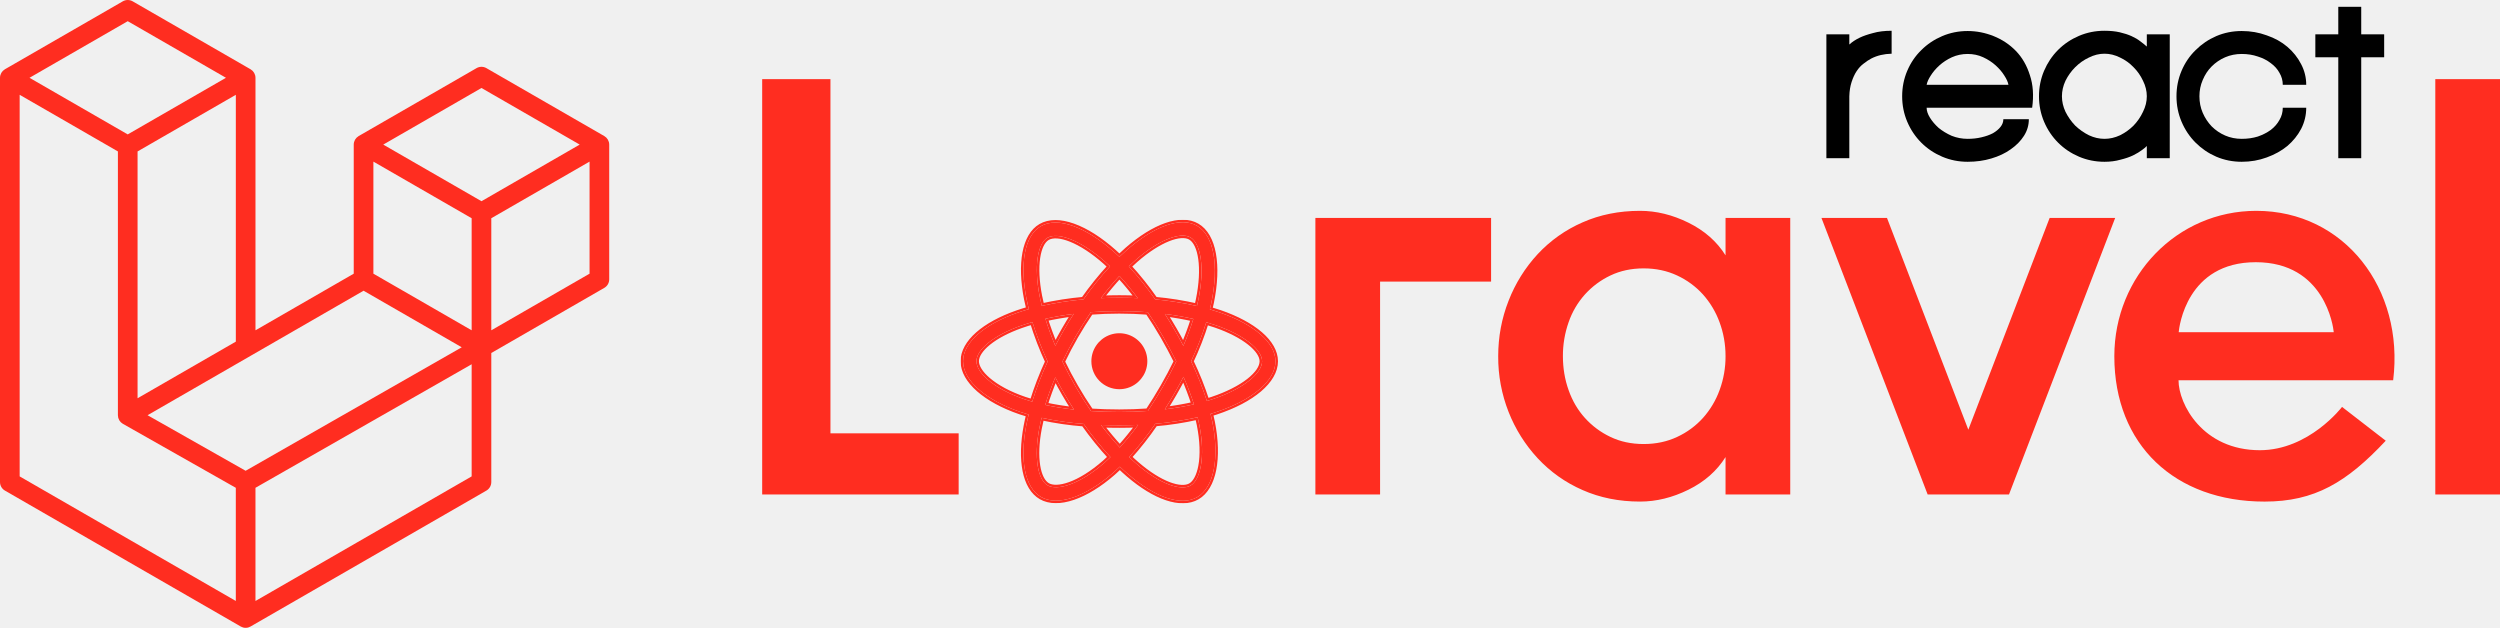
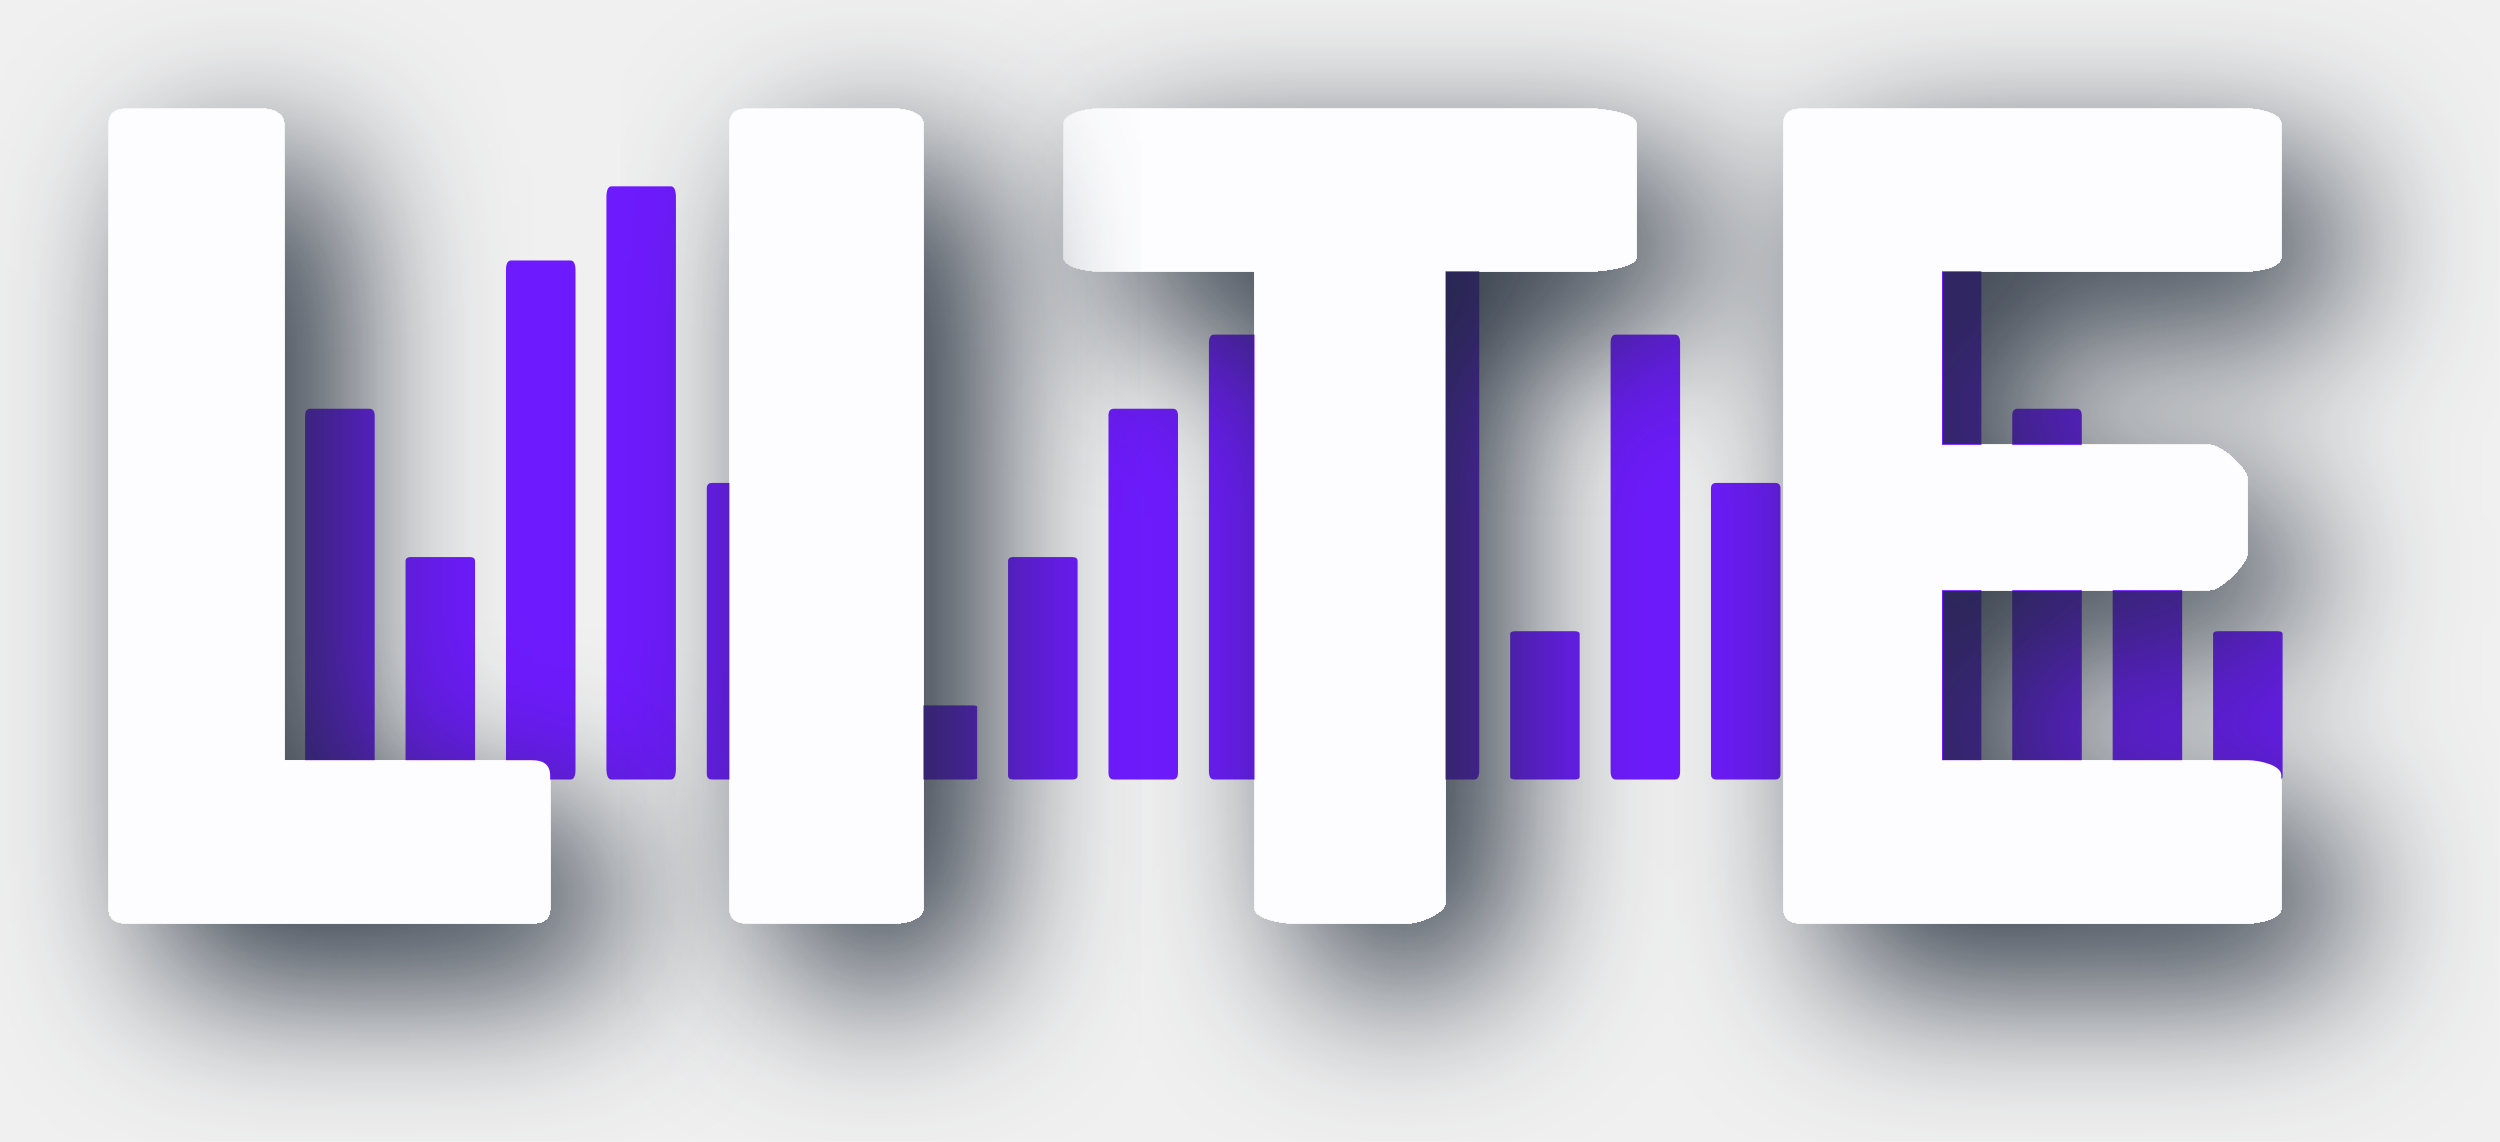
- <svg xmlns="http://www.w3.org/2000/svg" width="1991" height="500" viewBox="0 0 1991 500" fill="none">
-   <mask id="path-1-outside-1_1_7" maskUnits="userSpaceOnUse" x="765" y="175" width="253" height="226" fill="black">
-     <rect fill="white" x="765" y="175" width="253" height="226" />
-     <path d="M971.537 248.894C968.887 247.988 966.217 247.145 963.529 246.365C963.975 244.551 964.386 242.726 964.763 240.892C970.827 211.403 966.862 187.646 953.33 179.825C940.374 172.321 919.125 180.141 897.69 198.84C895.582 200.685 893.518 202.585 891.496 204.541C890.149 203.242 888.767 201.97 887.35 200.727C864.884 180.732 842.365 172.31 828.849 180.157C815.893 187.677 812.042 210.009 817.499 237.958C818.045 240.722 818.658 243.474 819.339 246.214C816.152 247.121 813.073 248.09 810.13 249.117C783.823 258.316 767 272.739 767 287.696C767 303.15 785.056 318.646 812.488 328.042C814.713 328.799 816.959 329.502 819.225 330.152C818.489 333.085 817.838 336.051 817.271 339.05C812.089 366.518 816.131 388.321 829.062 395.795C842.417 403.511 864.822 395.582 886.661 376.458C888.389 374.945 890.116 373.347 891.844 371.664C894.027 373.775 896.273 375.824 898.581 377.811C919.726 396.043 940.607 403.408 953.517 395.914C966.862 388.171 971.2 364.746 965.566 336.246C965.134 334.07 964.637 331.848 964.074 329.582C965.649 329.115 967.192 328.633 968.702 328.136C997.206 318.667 1015.78 303.358 1015.78 287.711C1015.76 272.682 998.403 258.165 971.537 248.894ZM904.681 206.873C923.043 190.854 940.208 184.531 948.033 189.05C956.362 193.865 959.601 213.279 954.367 238.741C954.021 240.399 953.648 242.053 953.247 243.701C942.289 241.208 931.177 239.449 919.985 238.435C913.577 229.204 906.553 220.417 898.959 212.133C900.818 210.33 902.722 208.576 904.671 206.873H904.681ZM840.453 300.476C842.702 304.829 845.053 309.129 847.507 313.376C850.005 317.708 852.608 321.977 855.317 326.182C847.616 325.345 839.963 324.111 832.389 322.487C834.586 315.376 837.292 307.991 840.453 300.476ZM840.453 275.429C837.343 268.074 834.711 260.84 832.55 253.853C839.65 252.262 847.216 250.962 855.104 249.977C852.461 254.102 849.918 258.288 847.475 262.534C845.033 266.781 842.687 271.079 840.437 275.429H840.453ZM846.102 287.955C849.377 281.124 852.905 274.425 856.685 267.857C860.461 261.292 864.481 254.878 868.745 248.614C876.146 248.054 883.733 247.759 891.398 247.759C899.063 247.759 906.697 248.054 914.093 248.619C918.311 254.869 922.307 261.261 926.08 267.795C929.853 274.328 933.427 280.996 936.803 287.799C933.472 294.654 929.906 301.381 926.106 307.981C922.336 314.545 918.363 320.978 914.186 327.281C906.801 327.799 899.156 328.084 891.382 328.084C883.609 328.084 876.109 327.84 868.859 327.369C864.564 321.084 860.511 314.642 856.7 308.043C852.89 301.444 849.352 294.748 846.087 287.955H846.102ZM935.305 313.303C937.81 308.957 940.215 304.553 942.519 300.093C945.678 307.255 948.467 314.576 950.874 322.025C943.21 323.751 935.462 325.074 927.661 325.99C930.293 321.813 932.842 317.584 935.305 313.303ZM942.416 275.434C940.121 271.063 937.736 266.744 935.258 262.477C932.84 258.269 930.319 254.113 927.697 250.008C935.632 251.013 943.245 252.35 950.381 253.983C948.087 261.262 945.428 268.421 942.416 275.434ZM891.502 219.747C896.677 225.401 901.563 231.314 906.143 237.461C896.347 236.994 886.545 236.994 876.736 237.461C881.572 231.066 886.521 225.131 891.502 219.747ZM834.198 189.366C842.521 184.536 860.924 191.439 880.323 208.682C881.561 209.786 882.81 210.941 884.054 212.139C876.422 220.421 869.348 229.201 862.878 238.42C851.711 239.426 840.621 241.157 829.678 243.602C829.046 241.059 828.476 238.499 827.968 235.922C823.278 211.962 826.382 193.901 834.198 189.366ZM822.065 319.89C819.992 319.299 817.945 318.658 815.924 317.967C803.796 313.821 793.779 308.411 786.901 302.518C780.744 297.237 777.624 291.966 777.624 287.696C777.624 278.621 791.13 267.043 813.654 259.191C816.483 258.207 819.337 257.307 822.215 256.491C825.561 267.242 829.612 277.759 834.343 287.976C829.555 298.333 825.454 308.994 822.065 319.89ZM879.659 368.436C870.004 376.894 860.333 382.89 851.808 385.911C844.148 388.622 838.048 388.7 834.363 386.569C826.517 382.035 823.252 364.523 827.704 341.035C828.232 338.271 828.837 335.507 829.518 332.743C840.57 335.124 851.771 336.75 863.044 337.609C869.577 346.876 876.71 355.706 884.396 364.041C882.852 365.559 881.271 367.021 879.659 368.436ZM891.797 356.402C886.76 350.955 881.732 344.927 876.83 338.449C881.594 338.636 886.445 338.729 891.382 338.729C896.451 338.729 901.468 338.62 906.412 338.397C901.849 344.643 896.971 350.652 891.797 356.402ZM956.331 371.219C954.849 379.221 951.869 384.559 948.184 386.694C940.342 391.244 923.577 385.331 905.5 369.736C903.427 367.954 901.354 366.041 899.244 364.036C906.781 355.668 913.747 346.803 920.094 337.501C931.429 336.54 942.685 334.8 953.781 332.292C954.289 334.344 954.738 336.355 955.128 338.325C957.621 350.918 957.979 362.31 956.331 371.219ZM965.349 318.024C963.991 318.475 962.591 318.911 961.171 319.336C957.692 308.535 953.483 297.983 948.572 287.753C953.299 277.659 957.343 267.26 960.679 256.626C963.224 257.367 965.696 258.145 968.075 258.969C991.096 266.908 1005.14 278.663 1005.14 287.696C1005.14 297.335 989.971 309.846 965.349 318.024Z" />
-   </mask>
-   <path d="M971.537 248.894C968.887 247.988 966.217 247.145 963.529 246.365C963.975 244.551 964.386 242.726 964.763 240.892C970.827 211.403 966.862 187.646 953.33 179.825C940.374 172.321 919.125 180.141 897.69 198.84C895.582 200.685 893.518 202.585 891.496 204.541C890.149 203.242 888.767 201.97 887.35 200.727C864.884 180.732 842.365 172.31 828.849 180.157C815.893 187.677 812.042 210.009 817.499 237.958C818.045 240.722 818.658 243.474 819.339 246.214C816.152 247.121 813.073 248.09 810.13 249.117C783.823 258.316 767 272.739 767 287.696C767 303.15 785.056 318.646 812.488 328.042C814.713 328.799 816.959 329.502 819.225 330.152C818.489 333.085 817.838 336.051 817.271 339.05C812.089 366.518 816.131 388.321 829.062 395.795C842.417 403.511 864.822 395.582 886.661 376.458C888.389 374.945 890.116 373.347 891.844 371.664C894.027 373.775 896.273 375.824 898.581 377.811C919.726 396.043 940.607 403.408 953.517 395.914C966.862 388.171 971.2 364.746 965.566 336.246C965.134 334.07 964.637 331.848 964.074 329.582C965.649 329.115 967.192 328.633 968.702 328.136C997.206 318.667 1015.78 303.358 1015.78 287.711C1015.76 272.682 998.403 258.165 971.537 248.894ZM904.681 206.873C923.043 190.854 940.208 184.531 948.033 189.05C956.362 193.865 959.601 213.279 954.367 238.741C954.021 240.399 953.648 242.053 953.247 243.701C942.289 241.208 931.177 239.449 919.985 238.435C913.577 229.204 906.553 220.417 898.959 212.133C900.818 210.33 902.722 208.576 904.671 206.873H904.681ZM840.453 300.476C842.702 304.829 845.053 309.129 847.507 313.376C850.005 317.708 852.608 321.977 855.317 326.182C847.616 325.345 839.963 324.111 832.389 322.487C834.586 315.376 837.292 307.991 840.453 300.476ZM840.453 275.429C837.343 268.074 834.711 260.84 832.55 253.853C839.65 252.262 847.216 250.962 855.104 249.977C852.461 254.102 849.918 258.288 847.475 262.534C845.033 266.781 842.687 271.079 840.437 275.429H840.453ZM846.102 287.955C849.377 281.124 852.905 274.425 856.685 267.857C860.461 261.292 864.481 254.878 868.745 248.614C876.146 248.054 883.733 247.759 891.398 247.759C899.063 247.759 906.697 248.054 914.093 248.619C918.311 254.869 922.307 261.261 926.08 267.795C929.853 274.328 933.427 280.996 936.803 287.799C933.472 294.654 929.906 301.381 926.106 307.981C922.336 314.545 918.363 320.978 914.186 327.281C906.801 327.799 899.156 328.084 891.382 328.084C883.609 328.084 876.109 327.84 868.859 327.369C864.564 321.084 860.511 314.642 856.7 308.043C852.89 301.444 849.352 294.748 846.087 287.955H846.102ZM935.305 313.303C937.81 308.957 940.215 304.553 942.519 300.093C945.678 307.255 948.467 314.576 950.874 322.025C943.21 323.751 935.462 325.074 927.661 325.99C930.293 321.813 932.842 317.584 935.305 313.303ZM942.416 275.434C940.121 271.063 937.736 266.744 935.258 262.477C932.84 258.269 930.319 254.113 927.697 250.008C935.632 251.013 943.245 252.35 950.381 253.983C948.087 261.262 945.428 268.421 942.416 275.434ZM891.502 219.747C896.677 225.401 901.563 231.314 906.143 237.461C896.347 236.994 886.545 236.994 876.736 237.461C881.572 231.066 886.521 225.131 891.502 219.747ZM834.198 189.366C842.521 184.536 860.924 191.439 880.323 208.682C881.561 209.786 882.81 210.941 884.054 212.139C876.422 220.421 869.348 229.201 862.878 238.42C851.711 239.426 840.621 241.157 829.678 243.602C829.046 241.059 828.476 238.499 827.968 235.922C823.278 211.962 826.382 193.901 834.198 189.366ZM822.065 319.89C819.992 319.299 817.945 318.658 815.924 317.967C803.796 313.821 793.779 308.411 786.901 302.518C780.744 297.237 777.624 291.966 777.624 287.696C777.624 278.621 791.13 267.043 813.654 259.191C816.483 258.207 819.337 257.307 822.215 256.491C825.561 267.242 829.612 277.759 834.343 287.976C829.555 298.333 825.454 308.994 822.065 319.89ZM879.659 368.436C870.004 376.894 860.333 382.89 851.808 385.911C844.148 388.622 838.048 388.7 834.363 386.569C826.517 382.035 823.252 364.523 827.704 341.035C828.232 338.271 828.837 335.507 829.518 332.743C840.57 335.124 851.771 336.75 863.044 337.609C869.577 346.876 876.71 355.706 884.396 364.041C882.852 365.559 881.271 367.021 879.659 368.436ZM891.797 356.402C886.76 350.955 881.732 344.927 876.83 338.449C881.594 338.636 886.445 338.729 891.382 338.729C896.451 338.729 901.468 338.62 906.412 338.397C901.849 344.643 896.971 350.652 891.797 356.402ZM956.331 371.219C954.849 379.221 951.869 384.559 948.184 386.694C940.342 391.244 923.577 385.331 905.5 369.736C903.427 367.954 901.354 366.041 899.244 364.036C906.781 355.668 913.747 346.803 920.094 337.501C931.429 336.54 942.685 334.8 953.781 332.292C954.289 334.344 954.738 336.355 955.128 338.325C957.621 350.918 957.979 362.31 956.331 371.219ZM965.349 318.024C963.991 318.475 962.591 318.911 961.171 319.336C957.692 308.535 953.483 297.983 948.572 287.753C953.299 277.659 957.343 267.26 960.679 256.626C963.224 257.367 965.696 258.145 968.075 258.969C991.096 266.908 1005.14 278.663 1005.14 287.696C1005.14 297.335 989.971 309.846 965.349 318.024Z" fill="#FF2D20" />
-   <path d="M971.537 248.894C968.887 247.988 966.217 247.145 963.529 246.365C963.975 244.551 964.386 242.726 964.763 240.892C970.827 211.403 966.862 187.646 953.33 179.825C940.374 172.321 919.125 180.141 897.69 198.84C895.582 200.685 893.518 202.585 891.496 204.541C890.149 203.242 888.767 201.97 887.35 200.727C864.884 180.732 842.365 172.31 828.849 180.157C815.893 187.677 812.042 210.009 817.499 237.958C818.045 240.722 818.658 243.474 819.339 246.214C816.152 247.121 813.073 248.09 810.13 249.117C783.823 258.316 767 272.739 767 287.696C767 303.15 785.056 318.646 812.488 328.042C814.713 328.799 816.959 329.502 819.225 330.152C818.489 333.085 817.838 336.051 817.271 339.05C812.089 366.518 816.131 388.321 829.062 395.795C842.417 403.511 864.822 395.582 886.661 376.458C888.389 374.945 890.116 373.347 891.844 371.664C894.027 373.775 896.273 375.824 898.581 377.811C919.726 396.043 940.607 403.408 953.517 395.914C966.862 388.171 971.2 364.746 965.566 336.246C965.134 334.07 964.637 331.848 964.074 329.582C965.649 329.115 967.192 328.633 968.702 328.136C997.206 318.667 1015.78 303.358 1015.78 287.711C1015.76 272.682 998.403 258.165 971.537 248.894ZM904.681 206.873C923.043 190.854 940.208 184.531 948.033 189.05C956.362 193.865 959.601 213.279 954.367 238.741C954.021 240.399 953.648 242.053 953.247 243.701C942.289 241.208 931.177 239.449 919.985 238.435C913.577 229.204 906.553 220.417 898.959 212.133C900.818 210.33 902.722 208.576 904.671 206.873H904.681ZM840.453 300.476C842.702 304.829 845.053 309.129 847.507 313.376C850.005 317.708 852.608 321.977 855.317 326.182C847.616 325.345 839.963 324.111 832.389 322.487C834.586 315.376 837.292 307.991 840.453 300.476ZM840.453 275.429C837.343 268.074 834.711 260.84 832.55 253.853C839.65 252.262 847.216 250.962 855.104 249.977C852.461 254.102 849.918 258.288 847.475 262.534C845.033 266.781 842.687 271.079 840.437 275.429H840.453ZM846.102 287.955C849.377 281.124 852.905 274.425 856.685 267.857C860.461 261.292 864.481 254.878 868.745 248.614C876.146 248.054 883.733 247.759 891.398 247.759C899.063 247.759 906.697 248.054 914.093 248.619C918.311 254.869 922.307 261.261 926.08 267.795C929.853 274.328 933.427 280.996 936.803 287.799C933.472 294.654 929.906 301.381 926.106 307.981C922.336 314.545 918.363 320.978 914.186 327.281C906.801 327.799 899.156 328.084 891.382 328.084C883.609 328.084 876.109 327.84 868.859 327.369C864.564 321.084 860.511 314.642 856.7 308.043C852.89 301.444 849.352 294.748 846.087 287.955H846.102ZM935.305 313.303C937.81 308.957 940.215 304.553 942.519 300.093C945.678 307.255 948.467 314.576 950.874 322.025C943.21 323.751 935.462 325.074 927.661 325.99C930.293 321.813 932.842 317.584 935.305 313.303ZM942.416 275.434C940.121 271.063 937.736 266.744 935.258 262.477C932.84 258.269 930.319 254.113 927.697 250.008C935.632 251.013 943.245 252.35 950.381 253.983C948.087 261.262 945.428 268.421 942.416 275.434ZM891.502 219.747C896.677 225.401 901.563 231.314 906.143 237.461C896.347 236.994 886.545 236.994 876.736 237.461C881.572 231.066 886.521 225.131 891.502 219.747ZM834.198 189.366C842.521 184.536 860.924 191.439 880.323 208.682C881.561 209.786 882.81 210.941 884.054 212.139C876.422 220.421 869.348 229.201 862.878 238.42C851.711 239.426 840.621 241.157 829.678 243.602C829.046 241.059 828.476 238.499 827.968 235.922C823.278 211.962 826.382 193.901 834.198 189.366ZM822.065 319.89C819.992 319.299 817.945 318.658 815.924 317.967C803.796 313.821 793.779 308.411 786.901 302.518C780.744 297.237 777.624 291.966 777.624 287.696C777.624 278.621 791.13 267.043 813.654 259.191C816.483 258.207 819.337 257.307 822.215 256.491C825.561 267.242 829.612 277.759 834.343 287.976C829.555 298.333 825.454 308.994 822.065 319.89ZM879.659 368.436C870.004 376.894 860.333 382.89 851.808 385.911C844.148 388.622 838.048 388.7 834.363 386.569C826.517 382.035 823.252 364.523 827.704 341.035C828.232 338.271 828.837 335.507 829.518 332.743C840.57 335.124 851.771 336.75 863.044 337.609C869.577 346.876 876.71 355.706 884.396 364.041C882.852 365.559 881.271 367.021 879.659 368.436ZM891.797 356.402C886.76 350.955 881.732 344.927 876.83 338.449C881.594 338.636 886.445 338.729 891.382 338.729C896.451 338.729 901.468 338.62 906.412 338.397C901.849 344.643 896.971 350.652 891.797 356.402ZM956.331 371.219C954.849 379.221 951.869 384.559 948.184 386.694C940.342 391.244 923.577 385.331 905.5 369.736C903.427 367.954 901.354 366.041 899.244 364.036C906.781 355.668 913.747 346.803 920.094 337.501C931.429 336.54 942.685 334.8 953.781 332.292C954.289 334.344 954.738 336.355 955.128 338.325C957.621 350.918 957.979 362.31 956.331 371.219ZM965.349 318.024C963.991 318.475 962.591 318.911 961.171 319.336C957.692 308.535 953.483 297.983 948.572 287.753C953.299 277.659 957.343 267.26 960.679 256.626C963.224 257.367 965.696 258.145 968.075 258.969C991.096 266.908 1005.14 278.663 1005.14 287.696C1005.14 297.335 989.971 309.846 965.349 318.024Z" stroke="#FF2D20" stroke-width="4" mask="url(#path-1-outside-1_1_7)" />
-   <path d="M891.382 309.96C895.793 309.974 900.109 308.679 903.783 306.24C907.457 303.8 910.325 300.324 912.023 296.253C913.721 292.182 914.172 287.699 913.321 283.372C912.469 279.044 910.352 275.066 907.239 271.943C904.125 268.819 900.154 266.689 895.829 265.823C891.504 264.957 887.02 265.394 882.944 267.079C878.867 268.764 875.383 271.62 872.931 275.286C870.479 278.953 869.17 283.264 869.17 287.675C869.164 290.597 869.733 293.492 870.847 296.193C871.96 298.895 873.595 301.351 875.658 303.421C877.72 305.49 880.171 307.133 882.869 308.255C885.567 309.377 888.46 309.957 891.382 309.96Z" fill="#FF2D20" />
-   <path fill-rule="evenodd" clip-rule="evenodd" d="M484.904 113.113C485.084 113.78 485.176 114.467 485.178 115.157V222.481C485.178 223.859 484.815 225.212 484.125 226.404C483.435 227.596 482.443 228.584 481.25 229.27L391.267 281.132V383.926C391.267 386.724 389.782 389.306 387.359 390.715L199.527 498.958C199.097 499.202 198.628 499.359 198.159 499.525C197.984 499.584 197.817 499.691 197.632 499.74C196.319 500.087 194.939 500.087 193.626 499.74C193.411 499.682 193.215 499.564 193.01 499.486C192.58 499.33 192.131 499.193 191.72 498.958L3.928 390.715C2.735 390.029 1.744 389.04 1.054 387.848C0.365 386.656 0.001 385.304 0 383.926L0 61.955C0 61.251 0.098 60.566 0.274 59.901C0.332 59.676 0.469 59.471 0.547 59.246C0.694 58.835 0.831 58.414 1.046 58.033C1.192 57.779 1.407 57.573 1.583 57.338C1.808 57.025 2.013 56.703 2.277 56.429C2.501 56.204 2.795 56.038 3.049 55.842C3.332 55.607 3.586 55.353 3.908 55.167L97.819 1.045C99.008 0.36 100.356 0 101.728 0C103.099 0 104.447 0.36 105.636 1.045L199.537 55.167H199.557C199.869 55.363 200.133 55.607 200.417 55.832C200.671 56.028 200.954 56.204 201.179 56.419C201.452 56.703 201.648 57.025 201.882 57.338C202.048 57.573 202.273 57.779 202.41 58.033C202.635 58.424 202.762 58.835 202.918 59.246C202.996 59.471 203.133 59.676 203.192 59.911C203.371 60.578 203.463 61.265 203.465 61.955V263.055L281.713 217.952V115.148C281.713 114.463 281.81 113.768 281.986 113.113C282.055 112.878 282.182 112.673 282.26 112.448C282.416 112.037 282.553 111.617 282.768 111.235C282.915 110.981 283.13 110.775 283.296 110.541C283.53 110.228 283.726 109.905 283.999 109.631C284.224 109.406 284.507 109.24 284.761 109.044C285.054 108.809 285.309 108.555 285.621 108.369L379.542 54.248C380.73 53.562 382.078 53.201 383.45 53.201C384.822 53.201 386.17 53.562 387.359 54.248L481.26 108.369C481.592 108.565 481.846 108.809 482.139 109.034C482.383 109.23 482.667 109.406 482.891 109.621C483.165 109.905 483.36 110.228 483.595 110.541C483.771 110.775 483.986 110.981 484.123 111.235C484.347 111.617 484.474 112.037 484.631 112.448C484.719 112.673 484.846 112.878 484.904 113.113ZM469.524 217.952V128.705L436.664 147.642L391.267 173.808V263.055L469.534 217.952H469.524ZM375.623 379.397V290.091L330.969 315.621L203.455 388.475V478.622L375.623 379.397ZM15.653 75.503V379.397L187.802 478.612V388.485L97.868 337.532L97.839 337.513L97.8 337.493C97.497 337.317 97.243 337.063 96.959 336.847C96.715 336.652 96.432 336.495 96.217 336.28L96.197 336.251C95.943 336.006 95.767 335.703 95.552 335.429C95.357 335.165 95.122 334.94 94.966 334.666L94.956 334.637C94.78 334.343 94.673 333.991 94.546 333.659C94.419 333.365 94.253 333.091 94.175 332.778C94.077 332.407 94.057 332.006 94.018 331.624C93.979 331.331 93.901 331.037 93.901 330.744V120.606L48.514 94.43L15.653 75.503ZM101.737 16.872L23.5 61.955L101.718 107.039L179.946 61.946L101.718 16.872H101.737ZM142.425 298.23L187.812 272.074V75.503L154.951 94.44L109.554 120.606V317.177L142.425 298.23ZM383.45 70.074L305.222 115.157L383.45 160.241L461.668 115.148L383.45 70.074ZM375.623 173.808L330.227 147.642L297.366 128.705V217.952L342.753 244.108L375.623 263.055V173.808ZM195.619 374.927L310.362 309.351L367.719 276.583L289.549 231.529L199.547 283.401L117.518 330.675L195.619 374.927Z" fill="#FF2D20" />
-   <path fill-rule="evenodd" clip-rule="evenodd" d="M661.371 63V345.115H763.474V393.787H607V63H661.371ZM1047.57 393.787V173.576H1187.5V224.268H1099.09V393.811H1047.57V393.787ZM1374.22 203.347V173.576H1425.75V393.799H1374.22V364.016C1367.29 375.045 1357.45 383.712 1344.68 390.004C1331.92 396.308 1319.08 399.454 1306.15 399.454C1289.45 399.454 1274.17 396.394 1260.3 390.249C1246.79 384.36 1234.64 375.751 1224.61 364.958C1214.66 354.224 1206.81 341.728 1201.45 328.112C1195.88 313.965 1193.07 298.88 1193.17 283.675C1193.17 268.251 1195.93 253.513 1201.45 239.484C1206.77 225.777 1214.62 213.193 1224.6 202.393C1234.64 191.605 1246.79 183 1260.3 177.114C1274.17 170.969 1289.45 167.909 1306.15 167.909C1319.07 167.909 1331.92 171.055 1344.68 177.359C1357.45 183.663 1367.29 192.318 1374.22 203.347ZM1369.5 310.619C1372.67 301.995 1374.27 292.875 1374.22 283.688C1374.22 274.225 1372.63 265.252 1369.5 256.757C1366.54 248.576 1362.06 241.035 1356.27 234.538C1350.5 228.166 1343.5 223.021 1335.7 219.408C1327.67 215.638 1318.75 213.74 1308.99 213.74C1299.22 213.74 1290.39 215.638 1282.52 219.408C1274.81 223.064 1267.9 228.206 1262.19 234.538C1256.42 241.001 1252 248.551 1249.2 256.744C1246.17 265.399 1244.65 274.508 1244.7 283.675C1244.7 293.126 1246.18 302.111 1249.2 310.606C1252.18 319.126 1256.52 326.52 1262.19 332.824C1267.9 339.159 1274.81 344.302 1282.52 347.955C1290.39 351.737 1299.22 353.623 1308.99 353.623C1318.75 353.623 1327.67 351.737 1335.7 347.955C1343.51 344.346 1350.5 339.2 1356.27 332.824C1362.06 326.332 1366.54 318.795 1369.5 310.619ZM1632.33 173.576H1684.52L1599.96 393.799H1535.18L1450.61 173.576H1502.8L1567.57 342.214L1632.33 173.576ZM1796.91 167.909C1867.06 167.909 1914.91 230.07 1905.92 302.821H1734.98C1734.98 321.819 1754.17 358.544 1799.74 358.544C1838.92 358.544 1865.19 324.084 1865.2 324.06L1900.01 350.991C1868.89 384.202 1843.4 399.467 1803.49 399.467C1732.19 399.467 1683.85 354.369 1683.85 283.688C1683.85 219.751 1733.82 167.909 1796.91 167.909ZM1735.11 264.542H1858.6C1858.22 260.307 1851.52 208.819 1796.49 208.819C1741.45 208.819 1735.51 260.307 1735.11 264.542ZM1939.47 393.787V63H1991V393.787H1939.47Z" fill="#FF2D20" />
-   <path d="M1472.8 35.462C1474.96 33.432 1477.74 31.605 1481.12 29.981C1483.96 28.628 1487.48 27.41 1491.68 26.327C1495.87 25.109 1500.81 24.5 1506.49 24.5V42.77C1500.4 42.905 1494.99 44.191 1490.25 46.627C1488.22 47.71 1486.19 49.063 1484.16 50.687C1482.13 52.176 1480.31 54.138 1478.68 56.574C1477.06 59.01 1475.71 61.92 1474.62 65.303C1473.54 68.551 1472.93 72.34 1472.8 76.671V126H1454.53V27.342H1472.8V35.462Z" fill="black" />
-   <path d="M1615.77 94.941C1615.77 99.678 1614.49 104.076 1611.91 108.136C1609.34 112.196 1605.82 115.782 1601.36 118.895C1597.03 122.008 1591.89 124.444 1585.93 126.203C1580.11 127.962 1573.82 128.842 1567.05 128.842C1559.88 128.842 1553.11 127.489 1546.75 124.782C1540.39 122.075 1534.84 118.354 1530.11 113.617C1525.37 108.88 1521.65 103.332 1518.94 96.971C1516.23 90.61 1514.88 83.844 1514.88 76.671C1514.88 69.498 1516.23 62.732 1518.94 56.371C1521.65 50.01 1525.37 44.529 1530.11 39.928C1534.84 35.191 1540.39 31.47 1546.75 28.763C1553.11 26.056 1559.88 24.703 1567.05 24.703C1574.09 24.703 1580.99 26.056 1587.76 28.763C1594.52 31.47 1600.41 35.394 1605.42 40.537C1610.43 45.68 1614.15 52.108 1616.58 59.822C1619.15 67.401 1619.76 76.062 1618.41 85.806H1534.37C1534.37 88.242 1535.25 90.881 1537.01 93.723C1538.77 96.565 1541.07 99.272 1543.91 101.843C1546.89 104.279 1550.34 106.377 1554.26 108.136C1558.32 109.76 1562.59 110.572 1567.05 110.572C1570.98 110.572 1574.63 110.166 1578.01 109.354C1581.53 108.542 1584.58 107.459 1587.15 106.106C1589.72 104.617 1591.75 102.926 1593.24 101.031C1594.73 99.136 1595.47 97.106 1595.47 94.941H1615.77ZM1599.53 67.536C1599.13 65.371 1598.04 62.935 1596.28 60.228C1594.52 57.386 1592.22 54.679 1589.38 52.108C1586.54 49.537 1583.22 47.371 1579.43 45.612C1575.65 43.853 1571.52 42.973 1567.05 42.973C1562.59 42.973 1558.39 43.853 1554.47 45.612C1550.68 47.371 1547.36 49.537 1544.52 52.108C1541.68 54.679 1539.38 57.386 1537.62 60.228C1535.86 62.935 1534.77 65.371 1534.37 67.536H1599.53Z" fill="black" />
-   <path d="M1709.72 126V116.256C1709.04 117.068 1707.76 118.151 1705.86 119.504C1704.1 120.857 1701.74 122.278 1698.76 123.767C1695.92 125.12 1692.53 126.271 1688.61 127.218C1684.82 128.301 1680.62 128.842 1676.02 128.842C1668.85 128.842 1662.08 127.489 1655.72 124.782C1649.36 122.075 1643.81 118.354 1639.08 113.617C1634.34 108.88 1630.62 103.332 1627.91 96.971C1625.21 90.61 1623.85 83.844 1623.85 76.671C1623.85 69.498 1625.21 62.732 1627.91 56.371C1630.62 50.01 1634.34 44.462 1639.08 39.725C1643.81 34.988 1649.36 31.267 1655.72 28.56C1662.08 25.853 1668.85 24.5 1676.02 24.5C1680.62 24.5 1684.68 24.906 1688.2 25.718C1691.72 26.53 1694.83 27.545 1697.54 28.763C1700.25 29.981 1702.55 31.334 1704.44 32.823C1706.47 34.312 1708.23 35.733 1709.72 37.086V27.342H1727.99V126H1709.72ZM1642.12 76.671C1642.12 80.866 1643.07 84.994 1644.96 89.054C1646.99 93.114 1649.57 96.768 1652.68 100.016C1655.93 103.129 1659.58 105.7 1663.64 107.73C1667.7 109.625 1671.83 110.572 1676.02 110.572C1680.22 110.572 1684.35 109.625 1688.41 107.73C1692.47 105.7 1696.05 103.129 1699.16 100.016C1702.28 96.768 1704.78 93.114 1706.68 89.054C1708.71 84.994 1709.72 80.866 1709.72 76.671C1709.72 72.476 1708.71 68.348 1706.68 64.288C1704.78 60.228 1702.28 56.642 1699.16 53.529C1696.05 50.281 1692.47 47.71 1688.41 45.815C1684.35 43.785 1680.22 42.77 1676.02 42.77C1671.83 42.77 1667.7 43.785 1663.64 45.815C1659.58 47.71 1655.93 50.281 1652.68 53.529C1649.57 56.642 1646.99 60.228 1644.96 64.288C1643.07 68.348 1642.12 72.476 1642.12 76.671Z" fill="black" />
-   <path d="M1836.68 85.806C1836.68 91.761 1835.32 97.377 1832.62 102.655C1829.91 107.798 1826.25 112.331 1821.65 116.256C1817.05 120.045 1811.57 123.09 1805.21 125.391C1798.98 127.692 1792.35 128.842 1785.32 128.842C1778.14 128.842 1771.38 127.489 1765.02 124.782C1758.79 122.075 1753.31 118.354 1748.57 113.617C1743.84 108.88 1740.11 103.332 1737.41 96.971C1734.7 90.61 1733.35 83.844 1733.35 76.671C1733.35 69.498 1734.7 62.732 1737.41 56.371C1740.11 50.01 1743.84 44.529 1748.57 39.928C1753.31 35.191 1758.79 31.47 1765.02 28.763C1771.38 26.056 1778.14 24.703 1785.32 24.703C1792.35 24.703 1798.98 25.853 1805.21 28.154C1811.57 30.319 1817.05 33.364 1821.65 37.289C1826.25 41.214 1829.91 45.815 1832.62 51.093C1835.32 56.236 1836.68 61.717 1836.68 67.536H1818C1818 64.153 1817.12 60.972 1815.36 57.995C1813.74 55.018 1811.44 52.446 1808.46 50.281C1805.48 47.98 1802.03 46.221 1798.11 45.003C1794.18 43.65 1789.92 42.973 1785.32 42.973C1780.58 42.973 1776.18 43.853 1772.12 45.612C1768.06 47.371 1764.47 49.807 1761.36 52.92C1758.38 55.897 1756.02 59.484 1754.26 63.679C1752.5 67.739 1751.62 72.07 1751.62 76.671C1751.62 81.408 1752.5 85.806 1754.26 89.866C1756.02 93.926 1758.38 97.512 1761.36 100.625C1764.47 103.738 1768.06 106.174 1772.12 107.933C1776.18 109.692 1780.58 110.572 1785.32 110.572C1789.92 110.572 1794.18 109.963 1798.11 108.745C1802.03 107.392 1805.48 105.632 1808.46 103.467C1811.44 101.166 1813.74 98.527 1815.36 95.55C1817.12 92.573 1818 89.325 1818 85.806H1836.68Z" fill="black" />
-   <path d="M1862.21 126V45.612H1843.94V27.342H1862.21V5.418H1880.48V27.342H1898.75V45.612H1880.48V126H1862.21Z" fill="black" />
+ <svg xmlns="http://www.w3.org/2000/svg" width="46" height="21" viewBox="0 0 46 21" fill="none">
+   <path d="M3.863 14.343C3.799 14.343 3.767 14.326 3.767 14.292V11.666C3.767 11.632 3.799 11.614 3.863 11.614H4.95C5.014 11.614 5.046 11.632 5.046 11.666V14.292C5.046 14.326 5.014 14.343 4.95 14.343H3.863Z" fill="#6E1AFF" />
+   <path d="M5.71 14.343C5.646 14.343 5.614 14.301 5.614 14.215V7.649C5.614 7.564 5.646 7.521 5.71 7.521H6.797C6.861 7.521 6.894 7.564 6.894 7.649V14.215C6.894 14.301 6.861 14.343 6.797 14.343H5.71Z" fill="#6E1AFF" />
+   <path d="M7.558 14.343C7.494 14.343 7.462 14.318 7.462 14.267V10.327C7.462 10.276 7.494 10.25 7.558 10.25H8.645C8.709 10.25 8.741 10.276 8.741 10.327V14.267C8.741 14.318 8.709 14.343 8.645 14.343H7.558Z" fill="#6E1AFF" />
+   <path d="M9.406 14.344C9.342 14.344 9.31 14.284 9.31 14.164V4.971C9.31 4.852 9.342 4.792 9.406 4.792H10.493C10.557 4.792 10.589 4.852 10.589 4.971V14.164C10.589 14.284 10.557 14.344 10.493 14.344H9.406Z" fill="#6E1AFF" />
+   <path d="M11.253 14.343C11.19 14.343 11.158 14.275 11.158 14.139V3.632C11.158 3.496 11.19 3.428 11.253 3.428H12.341C12.405 3.428 12.437 3.496 12.437 3.632V14.139C12.437 14.275 12.405 14.343 12.341 14.343H11.253Z" fill="#6E1AFF" />
+   <path d="M13.101 14.343C13.037 14.343 13.005 14.309 13.005 14.241V8.988C13.005 8.92 13.037 8.886 13.101 8.886H14.188C14.252 8.886 14.284 8.92 14.284 8.988V14.241C14.284 14.309 14.252 14.343 14.188 14.343H13.101Z" fill="#6E1AFF" />
+   <path d="M14.949 14.343C14.885 14.343 14.853 14.301 14.853 14.215V7.649C14.853 7.564 14.885 7.521 14.949 7.521H16.036C16.1 7.521 16.132 7.564 16.132 7.649V14.215C16.132 14.301 16.1 14.343 16.036 14.343H14.949Z" fill="#6E1AFF" />
+   <path d="M16.797 14.343C16.733 14.343 16.701 14.335 16.701 14.318V13.005C16.701 12.988 16.733 12.979 16.797 12.979H17.884C17.948 12.979 17.98 12.988 17.98 13.005V14.318C17.98 14.335 17.948 14.343 17.884 14.343H16.797Z" fill="#6E1AFF" />
+   <path d="M18.644 14.343C18.58 14.343 18.548 14.318 18.548 14.267V10.327C18.548 10.276 18.58 10.25 18.644 10.25H19.731C19.795 10.25 19.828 10.276 19.828 10.327V14.267C19.828 14.318 19.795 14.343 19.731 14.343H18.644Z" fill="#6E1AFF" />
+   <path d="M20.492 14.343C20.428 14.343 20.396 14.301 20.396 14.215V7.649C20.396 7.564 20.428 7.521 20.492 7.521H21.579C21.643 7.521 21.675 7.564 21.675 7.649V14.215C21.675 14.301 21.643 14.343 21.579 14.343H20.492Z" fill="#6E1AFF" />
+   <path d="M22.34 14.343C22.276 14.343 22.244 14.292 22.244 14.19V6.31C22.244 6.208 22.276 6.157 22.34 6.157H23.427C23.491 6.157 23.523 6.208 23.523 6.31V14.19C23.523 14.292 23.491 14.343 23.427 14.343H22.34Z" fill="#6E1AFF" />
+   <path d="M24.187 14.343C24.123 14.343 24.091 14.309 24.091 14.241V8.988C24.091 8.92 24.123 8.886 24.187 8.886H25.274C25.338 8.886 25.371 8.92 25.371 8.988V14.241C25.371 14.309 25.338 14.343 25.274 14.343H24.187Z" fill="#6E1AFF" />
+   <path d="M26.035 14.344C25.971 14.344 25.939 14.284 25.939 14.164V4.971C25.939 4.852 25.971 4.792 26.035 4.792H27.122C27.186 4.792 27.218 4.852 27.218 4.971V14.164C27.218 14.284 27.186 14.344 27.122 14.344H26.035Z" fill="#6E1AFF" />
+   <path d="M27.883 14.343C27.819 14.343 27.787 14.326 27.787 14.292V11.666C27.787 11.632 27.819 11.614 27.883 11.614H28.97C29.034 11.614 29.066 11.632 29.066 11.666V14.292C29.066 14.326 29.034 14.343 28.97 14.343H27.883Z" fill="#6E1AFF" />
+   <path d="M29.73 14.343C29.667 14.343 29.635 14.292 29.635 14.19V6.31C29.635 6.208 29.667 6.157 29.73 6.157H30.818C30.882 6.157 30.914 6.208 30.914 6.31V14.19C30.914 14.292 30.882 14.343 30.818 14.343H29.73Z" fill="#6E1AFF" />
+   <path d="M31.578 14.343C31.514 14.343 31.482 14.309 31.482 14.241V8.988C31.482 8.92 31.514 8.886 31.578 8.886H32.665C32.729 8.886 32.761 8.92 32.761 8.988V14.241C32.761 14.309 32.729 14.343 32.665 14.343H31.578Z" fill="#6E1AFF" />
+   <path d="M33.426 14.343C33.362 14.343 33.33 14.318 33.33 14.267V10.327C33.33 10.276 33.362 10.25 33.426 10.25H34.513C34.577 10.25 34.609 10.276 34.609 10.327V14.267C34.609 14.318 34.577 14.343 34.513 14.343H33.426Z" fill="#6E1AFF" />
+   <path d="M35.274 14.344C35.21 14.344 35.178 14.284 35.178 14.164V4.971C35.178 4.852 35.21 4.792 35.274 4.792H36.361C36.425 4.792 36.457 4.852 36.457 4.971V14.164C36.457 14.284 36.425 14.344 36.361 14.344H35.274Z" fill="#6E1AFF" />
+   <path d="M37.121 14.343C37.057 14.343 37.025 14.301 37.025 14.215V7.649C37.025 7.564 37.057 7.521 37.121 7.521H38.209C38.273 7.521 38.305 7.564 38.305 7.649V14.215C38.305 14.301 38.273 14.343 38.209 14.343H37.121Z" fill="#6E1AFF" />
+   <path d="M38.969 14.343C38.905 14.343 38.873 14.309 38.873 14.241V8.988C38.873 8.92 38.905 8.886 38.969 8.886H40.056C40.12 8.886 40.152 8.92 40.152 8.988V14.241C40.152 14.309 40.12 14.343 40.056 14.343H38.969Z" fill="#6E1AFF" />
+   <path d="M40.817 14.343C40.753 14.343 40.721 14.326 40.721 14.292V11.666C40.721 11.632 40.753 11.614 40.817 11.614H41.904C41.968 11.614 42 11.632 42 11.666V14.292C42 14.326 41.968 14.343 41.904 14.343H40.817Z" fill="#6E1AFF" />
+   <g filter="url(#filter0_d_409_3673)">
+     <path d="M2.333 16.991C2.111 16.991 2 16.897 2 16.71V2.281C2 2.094 2.111 2 2.333 2H4.811C5.033 2 5.228 2.094 5.228 2.281V13.988H9.789C10.011 13.988 10.122 14.082 10.122 14.269V16.71C10.122 16.897 10.011 16.991 9.789 16.991H2.333ZM23.786 16.991C23.564 16.991 23.083 16.897 23.083 16.71V4.991H20.198C19.976 4.991 19.569 4.913 19.569 4.726V2.281C19.569 2.094 19.976 2 20.198 2H29.292C29.514 2 30.111 2.094 30.111 2.281V4.726C30.111 4.913 29.514 4.991 29.292 4.991H26.597V16.608C26.597 16.795 26.116 16.991 25.894 16.991H23.786ZM33.148 16.991C32.926 16.991 32.815 16.897 32.815 16.71V2.281C32.815 2.094 32.926 2 33.148 2H41.355C41.577 2 41.975 2.094 41.975 2.281V4.726C41.975 4.913 41.577 4.991 41.355 4.991H35.733V8.185H40.653C40.875 8.185 41.355 8.626 41.355 8.814V10.177C41.355 10.364 40.875 10.858 40.653 10.858H35.733V13.988H41.355C41.577 13.988 41.975 14.078 41.975 14.265V16.71C41.975 16.897 41.577 16.991 41.355 16.991H33.148Z" fill="#FDFDFF" />
+   </g>
+   <g filter="url(#filter1_d_409_3673)">
+     <path d="M13.764 16.991C13.536 16.991 13.421 16.897 13.421 16.71V2.281C13.421 2.094 13.536 2 13.764 2H16.467C16.696 2 16.991 2.094 16.991 2.281V16.71C16.991 16.897 16.696 16.991 16.467 16.991H13.764Z" fill="#FDFDFF" />
+   </g>
+   <defs>
+     <filter id="filter0_d_409_3673" x="0" y="0" width="45.975" height="20.991" filterUnits="userSpaceOnUse" color-interpolation-filters="sRGB">
+       <feFlood flood-opacity="0" result="BackgroundImageFix" />
+       <feColorMatrix in="SourceAlpha" type="matrix" values="0 0 0 0 0 0 0 0 0 0 0 0 0 0 0 0 0 0 127 0" result="hardAlpha" />
+       <feOffset dx="1" dy="1" />
+       <feGaussianBlur stdDeviation="1.5" />
+       <feComposite in2="hardAlpha" operator="out" />
+       <feColorMatrix type="matrix" values="0 0 0 0 0.122 0 0 0 0 0.161 0 0 0 0 0.216 0 0 0 1 0" />
+       <feBlend mode="normal" in2="BackgroundImageFix" result="effect1_dropShadow_409_3673" />
+       <feBlend mode="normal" in="SourceGraphic" in2="effect1_dropShadow_409_3673" result="shape" />
+     </filter>
+     <filter id="filter1_d_409_3673" x="11.421" y="0" width="9.569" height="20.991" filterUnits="userSpaceOnUse" color-interpolation-filters="sRGB">
+       <feFlood flood-opacity="0" result="BackgroundImageFix" />
+       <feColorMatrix in="SourceAlpha" type="matrix" values="0 0 0 0 0 0 0 0 0 0 0 0 0 0 0 0 0 0 127 0" result="hardAlpha" />
+       <feOffset dx="1" dy="1" />
+       <feGaussianBlur stdDeviation="1.5" />
+       <feComposite in2="hardAlpha" operator="out" />
+       <feColorMatrix type="matrix" values="0 0 0 0 0.122 0 0 0 0 0.161 0 0 0 0 0.216 0 0 0 1 0" />
+       <feBlend mode="normal" in2="BackgroundImageFix" result="effect1_dropShadow_409_3673" />
+       <feBlend mode="normal" in="SourceGraphic" in2="effect1_dropShadow_409_3673" result="shape" />
+     </filter>
+   </defs>
</svg>
